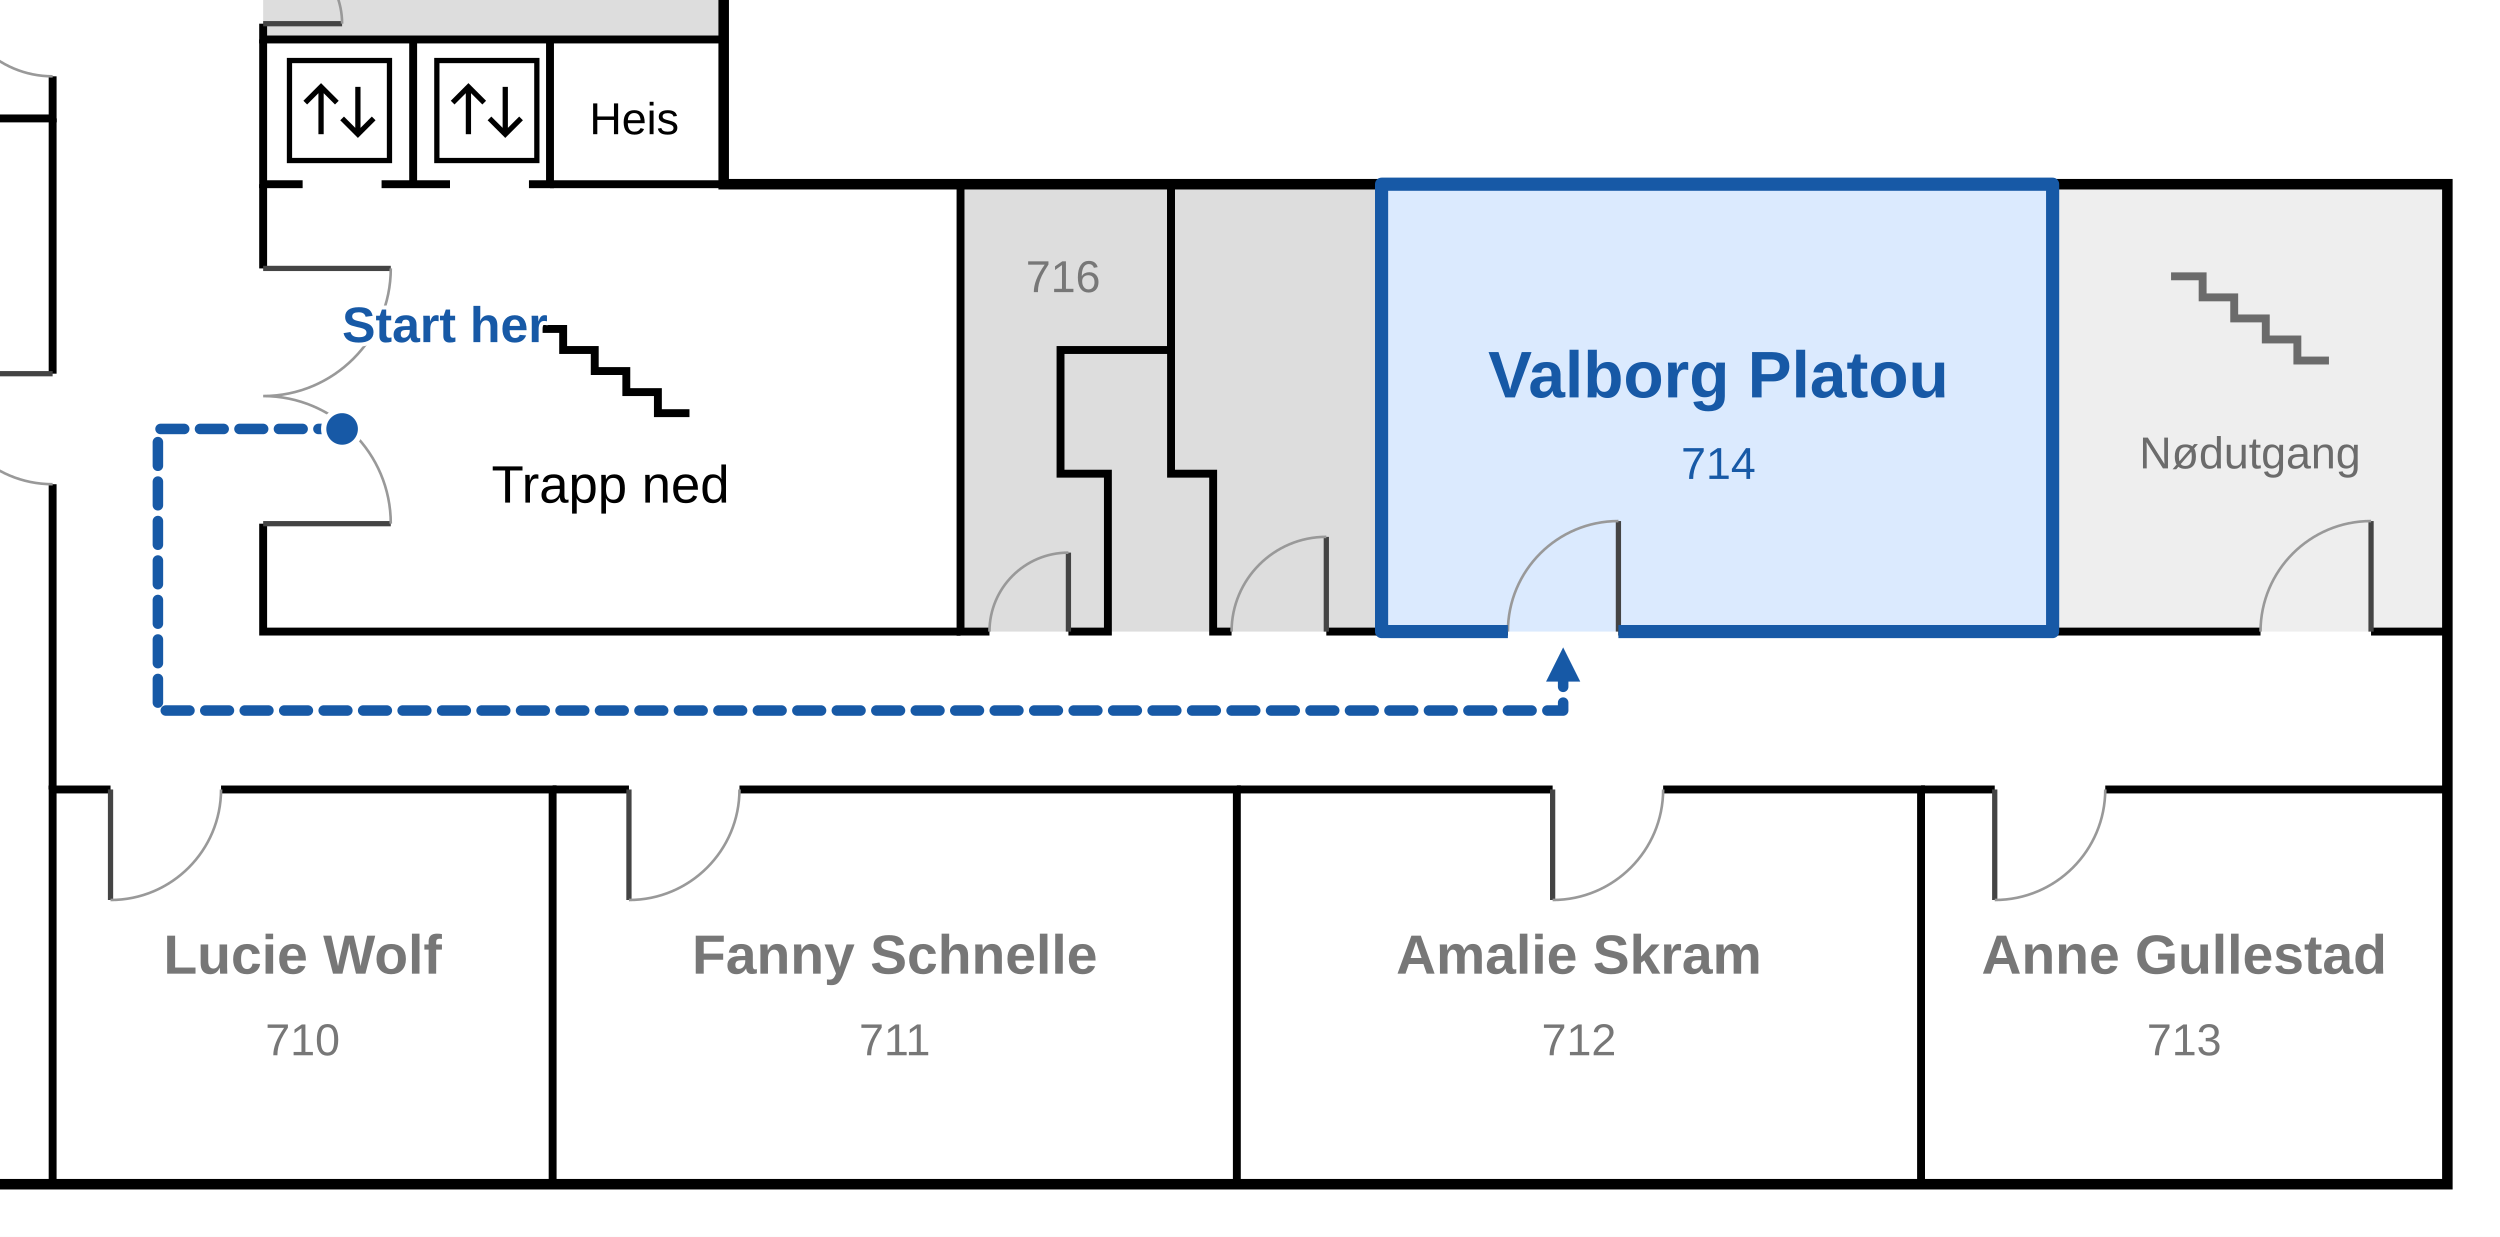
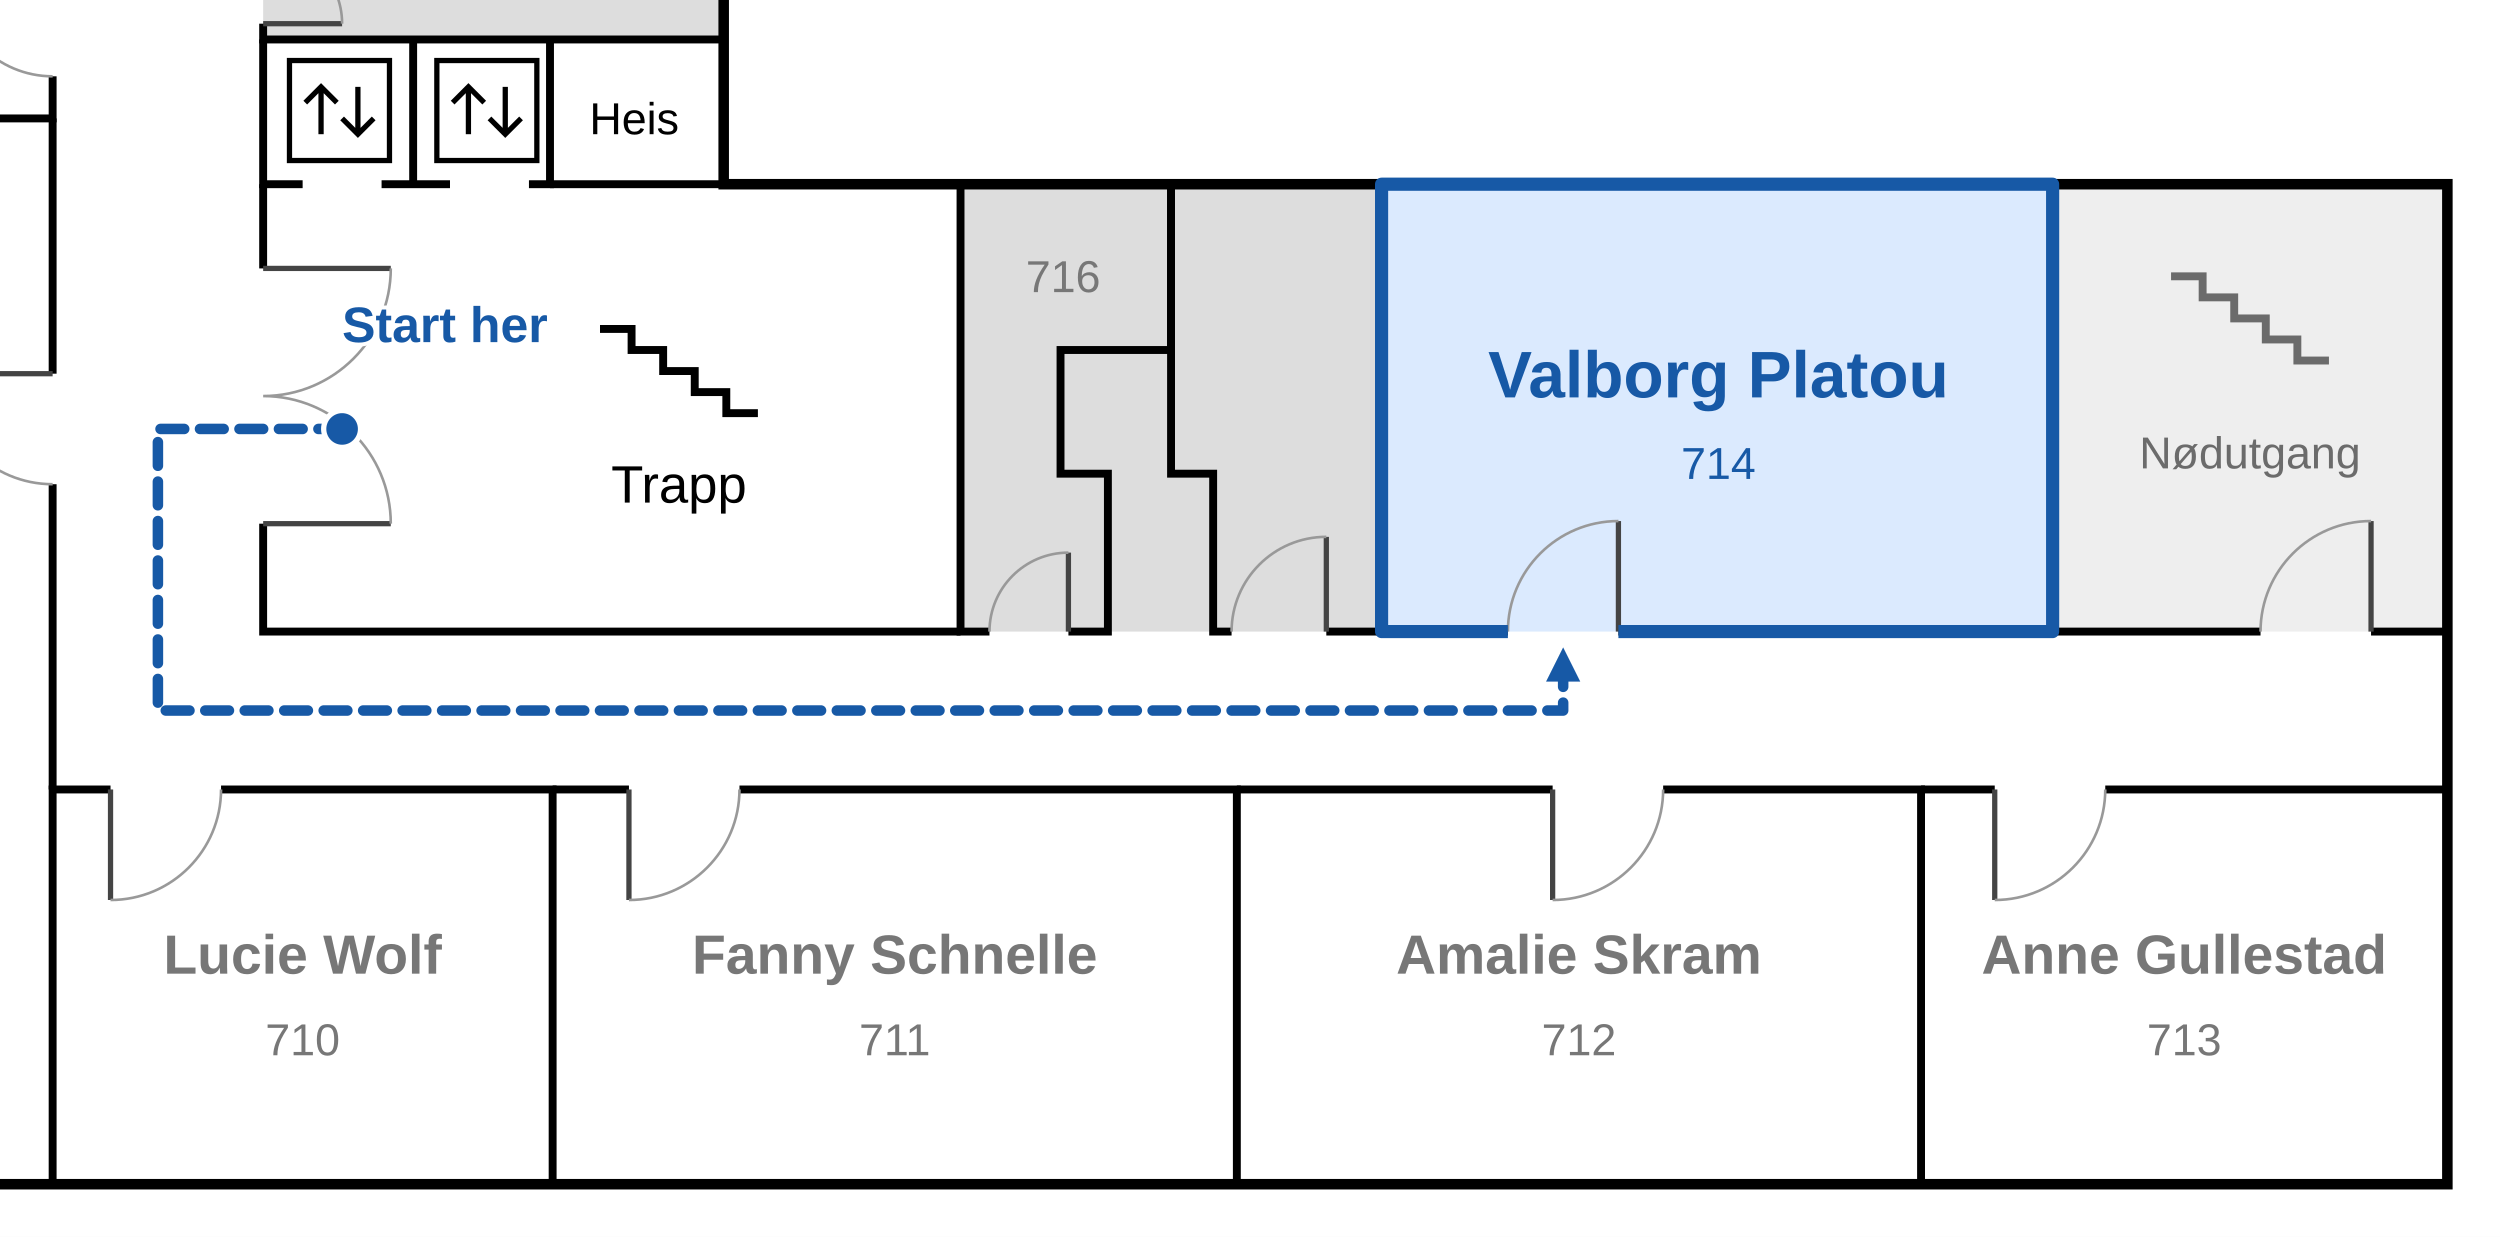
<svg xmlns="http://www.w3.org/2000/svg" xmlns:xlink="http://www.w3.org/1999/xlink" width="950" height="470" viewBox="0 110 950 470" role="img" aria-labelledby="room-714-map-title room-714-map-description" lang="nb">
  <defs>
    <g id="room-714-stair-symbol" fill="none" stroke="black" stroke-width="3">
      <path d="M 0,0 H 12 V 8 H 24 V 16 H 36 V 24 H 48 V 32 H 60" />
    </g>
    <g id="room-714-lift-symbol" fill="none" stroke="black" stroke-width="2">
      <rect width="38" height="38" />
      <path d="M 12,28 V 10 M 6,16 L 12,10 L 18,16                M 26,10 V 28 M 20,22 L 26,28 L 32,22" />
    </g>
    <clipPath id="room-714-map-crop">
      <rect x="0" y="110" width="950" height="470" />
    </clipPath>
    <marker id="room-714-route-arrow" markerUnits="userSpaceOnUse" markerWidth="13" markerHeight="13" viewBox="0 0 13 13" refX="12" refY="6.5" orient="auto">
      <path d="M 0,0 L 13,6.5 L 0,13 Z" fill="#1759a6" />
    </marker>
  </defs>
  <rect x="0" y="110" width="950" height="470" fill="white" />
  <g clip-path="url(#room-714-map-crop)">
    <g font-family="Arial, Helvetica, sans-serif" fill="black" transform="translate(-220 -410)">
      <g id="room-714-service-room-fills" fill="#dddddd">
        <rect x="585" y="590" width="160" height="170" />
        <rect x="320" y="475" width="175" height="60" />
      </g>
      <g id="room-714-emergency-stairwell-fills" fill="#eeeeee">
        <rect x="320" y="110" width="175" height="80" />
        <rect x="1000" y="590" width="150" height="170" />
      </g>
      <rect id="room-714-destination-fill" x="745" y="590" width="255" height="170" fill="#dbeafe" />
      <path id="room-714-outer-walls" d="M 50,110 H 495 V 590 H 1150 V 970 H 50 Z" fill="none" stroke="black" stroke-width="4" />
      <g fill="none" stroke="black" stroke-width="3">
        <g id="room-714-room-707" data-room-number="707">
          <path d="M 240,110 V 268 M 240,310 V 460 H 50" />
        </g>
        <g id="room-714-room-706" data-room-number="706">
          <path d="M 495,190 H 320 V 268 M 320,310 V 345 H 495" />
        </g>
        <g id="room-714-room-705" data-room-number="705">
          <path d="M 320,345 V 388 M 320,430 V 475 H 495" />
        </g>
        <g id="room-714-room-710" data-room-number="710">
          <path d="M 240,970 V 820 H 262 M 304,820 H 430 V 970" />
        </g>
        <g id="room-714-room-711" data-room-number="711">
          <path d="M 430,820 H 459 M 501,820 H 690 V 970" />
        </g>
        <g id="room-714-room-712" data-room-number="712">
          <path d="M 690,820 H 810 M 852,820 H 950 V 970" />
        </g>
        <g id="room-714-room-713" data-room-number="713">
          <path d="M 950,820 H 978 M 1020,820 H 1150" />
        </g>
        <g id="room-714-room-714" data-room-number="714">
          <path d="M 745,590 V 760 H 793 M 835,760 H 1000 V 590" />
        </g>
        <g id="room-714-room-716" data-room-number="716">
          <path d="M 585,590 V 760 H 596 M 626,760 H 641 V 700                  H 623 V 653 H 665 V 590" />
        </g>
        <g id="room-714-room-709" data-room-number="709">
          <path d="M 240,565 V 662 M 240,704 V 820" />
        </g>
        <g id="room-714-wc-area">
          <path d="M 240,460 V 511 M 240,549 V 565 H 50" />
        </g>
        <g id="room-714-unlabelled-areas">
          <path d="M 320,475 V 499 M 320,529 V 535 H 495" />
          <path d="M 665,590 V 700 H 681 V 760 H 688 M 724,760 H 745" />
        </g>
        <g id="room-714-main-stairwell">
          <path d="M 429,590 H 585 M 320,590 V 622                  M 320,719 V 760 H 585" />
        </g>
        <g id="room-714-lift-area">
          <path d="M 320,535 V 590 H 335 M 365,590 H 391                  M 421,590 H 429 V 535 M 377,535 V 590" />
        </g>
        <g id="room-714-upper-stairwell">
          <path d="M 320,110 V 145 M 320,179 V 190" />
        </g>
        <g id="room-714-right-stairwell">
          <path d="M 1000,760 H 1079 M 1121,760 H 1150" />
        </g>
      </g>
      <g id="room-714-doors" fill="none">
        <g id="room-714-door-707" transform="translate(240 268) rotate(90)">
          <path d="M 0,0 V 42" stroke="#444444" stroke-width="2" />
          <path d="M 0,42 A 42,42 0 0 0 42,0" stroke="#999999" stroke-width="1" />
        </g>
        <g id="room-714-door-706" transform="translate(320 310) rotate(-90)">
          <path d="M 0,0 V 42" stroke="#444444" stroke-width="2" />
          <path d="M 0,42 A 42,42 0 0 0 42,0" stroke="#999999" stroke-width="1" />
        </g>
        <g id="room-714-door-705" transform="translate(320 430) rotate(-90)">
          <path d="M 0,0 V 42" stroke="#444444" stroke-width="2" />
          <path d="M 0,42 A 42,42 0 0 0 42,0" stroke="#999999" stroke-width="1" />
        </g>
        <g id="room-714-door-709-upper" transform="translate(240 662) rotate(90)">
          <path d="M 0,0 V 42" stroke="#444444" stroke-width="2" />
          <path d="M 0,42 A 42,42 0 0 0 42,0" stroke="#999999" stroke-width="1" />
        </g>
        <g id="room-714-door-wc" transform="translate(240 511) rotate(90)">
          <path d="M 0,0 V 38" stroke="#444444" stroke-width="2" />
          <path d="M 0,38 A 38,38 0 0 0 38,0" stroke="#999999" stroke-width="1" />
        </g>
        <g id="room-714-door-710" transform="translate(262 820) rotate(0)">
          <path d="M 0,0 V 42" stroke="#444444" stroke-width="2" />
          <path d="M 0,42 A 42,42 0 0 0 42,0" stroke="#999999" stroke-width="1" />
        </g>
        <g id="room-714-door-711" transform="translate(459 820) rotate(0)">
          <path d="M 0,0 V 42" stroke="#444444" stroke-width="2" />
          <path d="M 0,42 A 42,42 0 0 0 42,0" stroke="#999999" stroke-width="1" />
        </g>
        <g id="room-714-door-712" transform="translate(810 820) rotate(0)">
          <path d="M 0,0 V 42" stroke="#444444" stroke-width="2" />
          <path d="M 0,42 A 42,42 0 0 0 42,0" stroke="#999999" stroke-width="1" />
        </g>
        <g id="room-714-door-713" transform="translate(978 820) rotate(0)">
          <path d="M 0,0 V 42" stroke="#444444" stroke-width="2" />
          <path d="M 0,42 A 42,42 0 0 0 42,0" stroke="#999999" stroke-width="1" />
        </g>
        <g id="room-714-door-714-left" transform="translate(835 760) rotate(180)">
          <path d="M 0,0 V 42" stroke="#444444" stroke-width="2" />
          <path d="M 0,42 A 42,42 0 0 0 42,0" stroke="#999999" stroke-width="1" />
        </g>
        <g id="room-714-door-716" transform="translate(626 760) rotate(180)">
          <path d="M 0,0 V 30" stroke="#444444" stroke-width="2" />
          <path d="M 0,30 A 30,30 0 0 0 30,0" stroke="#999999" stroke-width="1" />
        </g>
        <g id="room-714-door-service-by-714" transform="translate(724 760) rotate(180)">
          <path d="M 0,0 V 36" stroke="#444444" stroke-width="2" />
          <path d="M 0,36 A 36,36 0 0 0 36,0" stroke="#999999" stroke-width="1" />
        </g>
        <g id="room-714-door-service-by-705" transform="translate(320 529) rotate(-90)">
          <path d="M 0,0 V 30" stroke="#444444" stroke-width="2" />
          <path d="M 0,30 A 30,30 0 0 0 30,0" stroke="#999999" stroke-width="1" />
        </g>
        <g id="room-714-door-upper-emergency" transform="translate(320 179) rotate(-90)">
          <path d="M 0,0 V 34" stroke="#444444" stroke-width="2" />
          <path d="M 0,34 A 34,34 0 0 0 34,0" stroke="#999999" stroke-width="1" />
        </g>
        <g id="room-714-door-right-emergency" transform="translate(1121 760) rotate(180)">
          <path d="M 0,0 V 42" stroke="#444444" stroke-width="2" />
          <path d="M 0,42 A 42,42 0 0 0 42,0" stroke="#999999" stroke-width="1" />
        </g>
        <g id="room-714-main-stairwell-double-door">
          <path d="M 320,622 H 368.5 M 320,719 H 368.5" stroke="#444444" stroke-width="2" />
          <path d="M 368.5,622 A 48.5,48.5 0 0 1 320,670.5 M 368.5,719 A 48.5,48.5 0 0 0 320,670.5" stroke="#999999" stroke-width="1" />
        </g>
      </g>
      <path id="room-714-destination-outline" d="M 793,760 H 745 V 590 H 1000 V 760 H 835" fill="none" stroke="#1759a6" stroke-width="5" stroke-linejoin="round" />
      <g id="room-714-room-labels" font-size="21" text-anchor="middle" fill="#777777">
        <g id="room-714-label-707">
          <text x="145" y="266" font-weight="bold">
            <tspan x="145" dy="0">Torborg</tspan>
            <tspan x="145" dy="27">Nedraas</tspan>
          </text>
          <text x="145" y="324" font-size="17">707</text>
        </g>
        <g id="room-714-label-706">
          <text x="408" y="247" font-weight="bold">
            <tspan x="408" dy="0">Marie</tspan>
            <tspan x="408" dy="27">Monsen</tspan>
          </text>
          <text x="408" y="305" font-size="17">706</text>
        </g>
        <g id="room-714-label-705">
          <text x="408" y="385" font-weight="bold">
            <tspan x="408" dy="0">Amalie</tspan>
            <tspan x="408" dy="27">Hansen</tspan>
          </text>
          <text x="408" y="443" font-size="17">705</text>
        </g>
        <g id="room-714-label-710">
          <text x="335" y="890" font-weight="bold">
            <tspan x="335" dy="0">Lucie Wolf</tspan>
          </text>
          <text x="335" y="921" font-size="17">710</text>
        </g>
        <g id="room-714-label-711">
          <text x="560" y="890" font-weight="bold">
            <tspan x="560" dy="0">Fanny Schnelle</tspan>
          </text>
          <text x="560" y="921" font-size="17">711</text>
        </g>
        <g id="room-714-label-712">
          <text x="820" y="890" font-weight="bold">
            <tspan x="820" dy="0">Amalie Skram</tspan>
          </text>
          <text x="820" y="921" font-size="17">712</text>
        </g>
        <g id="room-714-label-713">
          <text x="1050" y="890" font-weight="bold">
            <tspan x="1050" dy="0">Anne Gullestad</tspan>
          </text>
          <text x="1050" y="921" font-size="17">713</text>
        </g>
        <g id="room-714-label-714" fill="#1759a6" font-size="25">
          <text x="873" y="671" font-weight="bold">
            <tspan x="873" dy="0">Valborg Platou</tspan>
          </text>
          <text x="873" y="702" font-size="17">714</text>
        </g>
        <text id="room-714-label-716" x="624" y="631" font-size="17" fill="#777777">716</text>
      </g>
      <g id="room-714-stairs-and-lifts" font-size="20" text-anchor="middle">
        <g id="room-714-upper-emergency-exit" opacity="0.55">
          <use xlink:href="#room-714-stair-symbol" x="379" y="121" />
          <text x="408" y="179" font-size="17">Nødutgang</text>
        </g>
        <use xlink:href="#room-714-lift-symbol" x="330" y="543" />
        <use xlink:href="#room-714-lift-symbol" x="386" y="543" />
        <text x="461" y="571" font-size="17">Heis</text>
-         <use xlink:href="#room-714-stair-symbol" x="422" y="645" />
-         <text x="452" y="711">Trapp ned</text>
+         <use xlink:href="#room-714-stair-symbol" x="448" y="645" />
+         <text x="478" y="711">Trapp</text>
        <g id="room-714-right-emergency-exit" opacity="0.55">
          <use xlink:href="#room-714-stair-symbol" x="1045" y="625" />
          <text x="1075" y="698" font-size="17">Nødutgang</text>
        </g>
      </g>
      <g id="room-714-route" fill="none" stroke-linejoin="round" stroke-linecap="round">
        <path d="M 350,683 H 280 V 790 H 814 V 767" stroke="white" stroke-width="8" />
        <path d="M 350,683 H 280 V 790 H 814 V 767" stroke="#1759a6" stroke-width="4" stroke-dasharray="9 6" marker-end="url(#room-714-route-arrow)" />
        <circle cx="350" cy="683" r="7" fill="#1759a6" stroke="white" stroke-width="2" />
        <text x="350" y="650" font-size="19" font-weight="bold" fill="#1759a6" stroke="white" stroke-width="3" paint-order="stroke fill">Start her</text>
      </g>
    </g>
  </g>
</svg>
